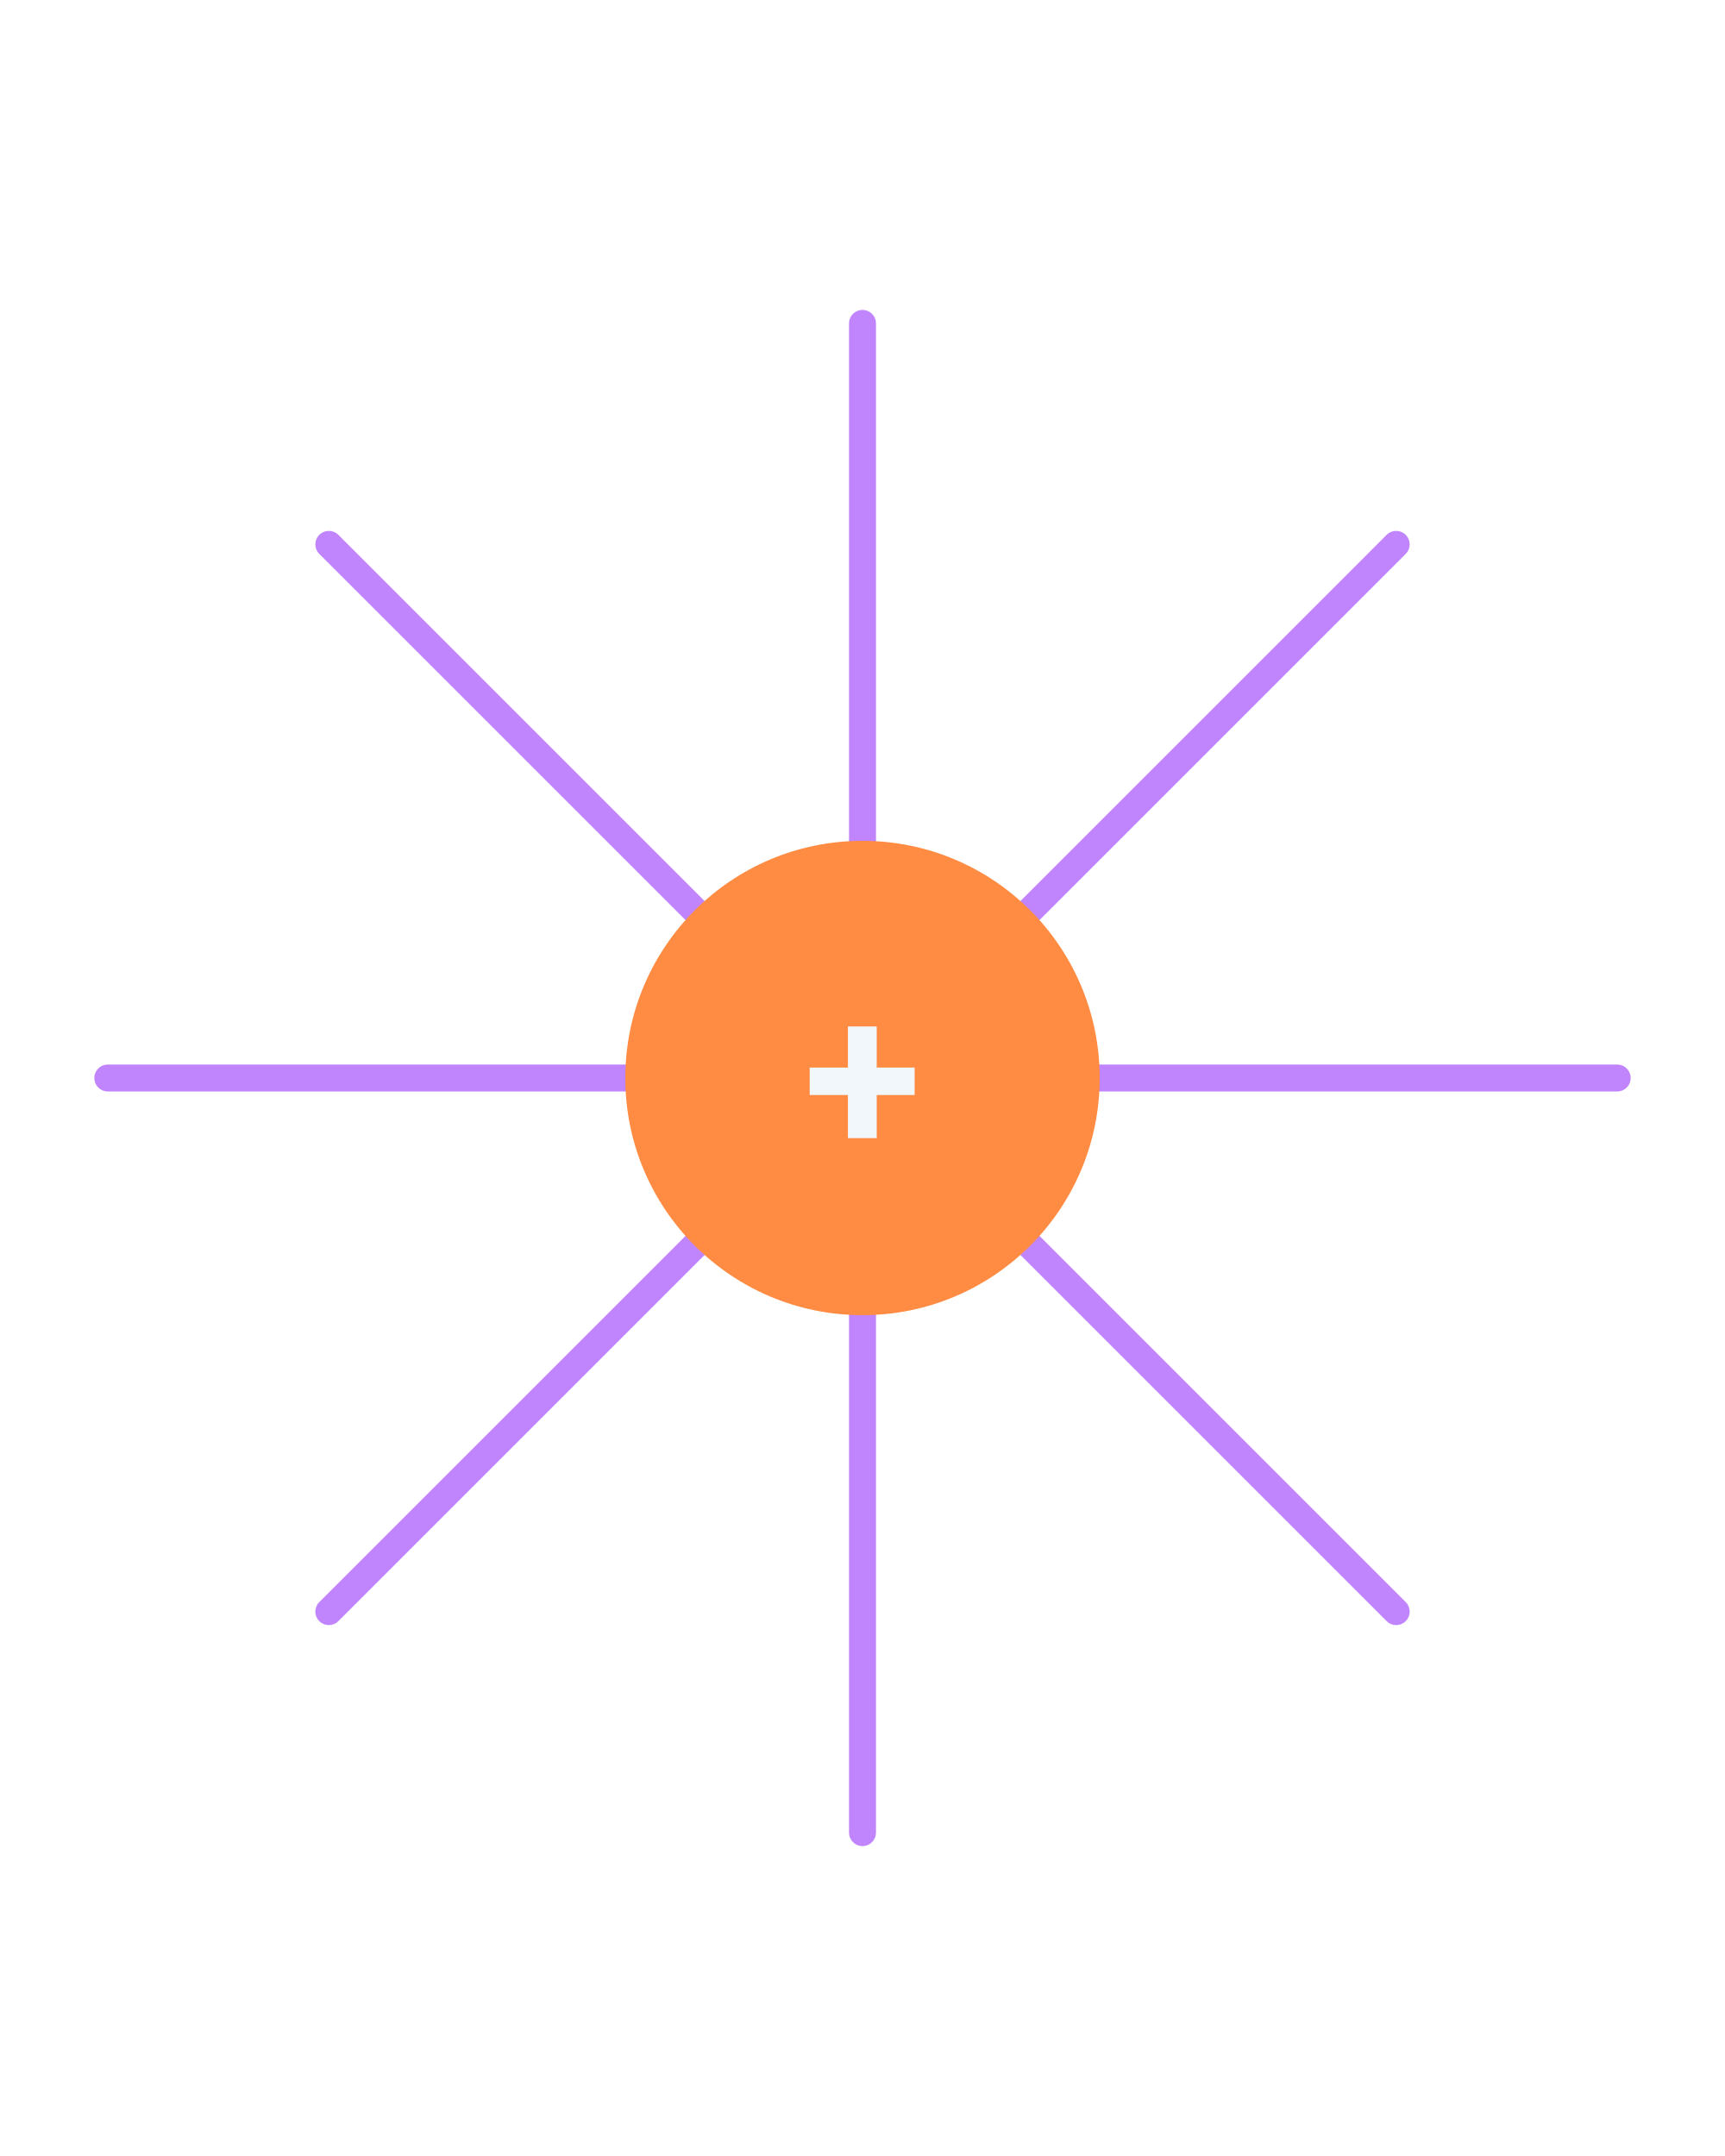
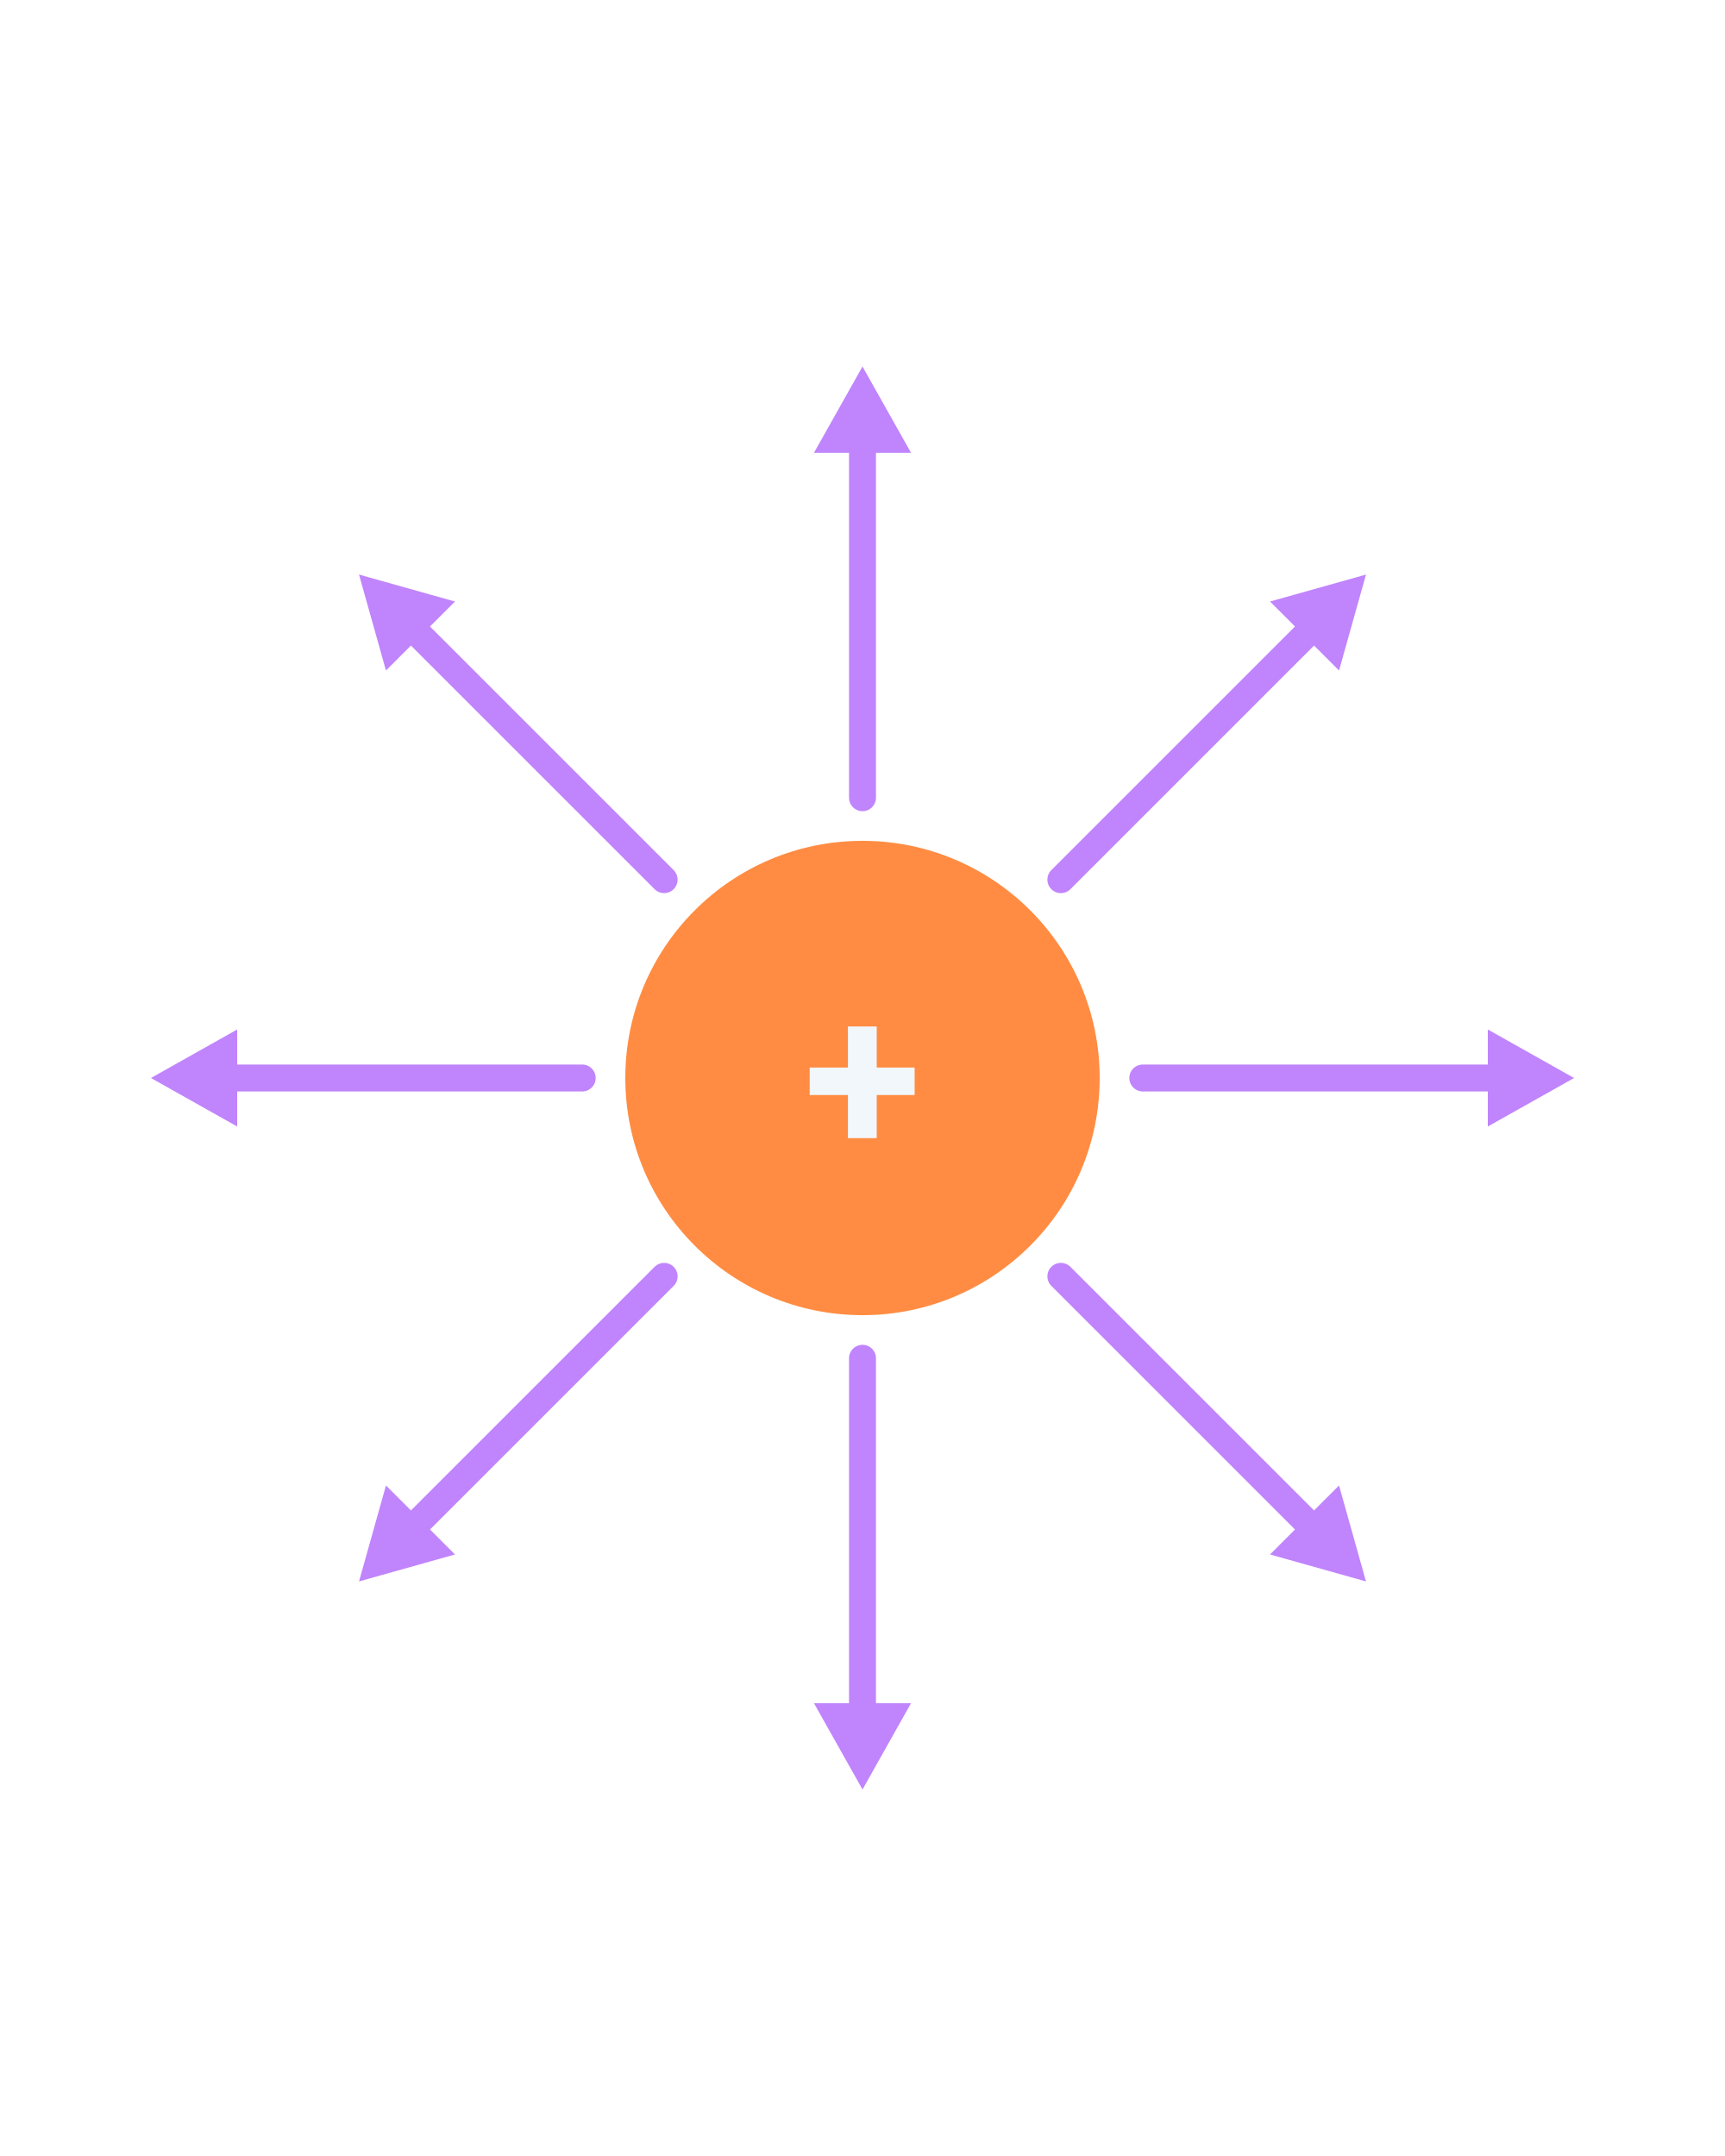
<svg xmlns="http://www.w3.org/2000/svg" viewBox="0 0 160 200">
  <style>
text { font-family: Nunito, -apple-system, 'Segoe UI', Roboto, sans-serif; font-weight: 700; fill: #F2F7FB; }

@keyframes glow { 0%,100% { opacity: .5; } 50% { opacity: 1; } }
.lines { animation: glow 2s ease-in-out infinite; }

</style>
  <g class="lines">
-     <line x1="80" y1="100" x2="150.0" y2="100.0" stroke="#C084FC" stroke-width="2.5" stroke-linecap="round" />
-     <line x1="80" y1="100" x2="129.5" y2="149.5" stroke="#C084FC" stroke-width="2.5" stroke-linecap="round" />
-     <line x1="80" y1="100" x2="80.0" y2="170.0" stroke="#C084FC" stroke-width="2.5" stroke-linecap="round" />
-     <line x1="80" y1="100" x2="30.5" y2="149.5" stroke="#C084FC" stroke-width="2.5" stroke-linecap="round" />
-     <line x1="80" y1="100" x2="10.0" y2="100.0" stroke="#C084FC" stroke-width="2.5" stroke-linecap="round" />
-     <line x1="80" y1="100" x2="30.5" y2="50.5" stroke="#C084FC" stroke-width="2.5" stroke-linecap="round" />
-     <line x1="80" y1="100" x2="80.0" y2="30.0" stroke="#C084FC" stroke-width="2.5" stroke-linecap="round" />
-     <line x1="80" y1="100" x2="129.5" y2="50.5" stroke="#C084FC" stroke-width="2.5" stroke-linecap="round" />
+     <line x1="106.0" y1="100.0" x2="138.0" y2="100.0" stroke="#C084FC" stroke-width="2.5" stroke-linecap="round" />
+     <path d="M 138.0 104.5 L 146.0 100.0 L 138.0 95.5 Z" fill="#C084FC" />
+     <line x1="98.4" y1="118.4" x2="121.0" y2="141.0" stroke="#C084FC" stroke-width="2.5" stroke-linecap="round" />
+     <path d="M 117.8 144.2 L 126.7 146.7 L 124.2 137.8 Z" fill="#C084FC" />
+     <line x1="80.0" y1="126.0" x2="80.0" y2="158.0" stroke="#C084FC" stroke-width="2.5" stroke-linecap="round" />
+     <path d="M 75.5 158.0 L 80.0 166.0 L 84.5 158.0 Z" fill="#C084FC" />
+     <line x1="61.6" y1="118.4" x2="39.0" y2="141.0" stroke="#C084FC" stroke-width="2.5" stroke-linecap="round" />
+     <path d="M 35.8 137.8 L 33.3 146.7 L 42.2 144.2 Z" fill="#C084FC" />
+     <line x1="54.0" y1="100.0" x2="22.0" y2="100.0" stroke="#C084FC" stroke-width="2.5" stroke-linecap="round" />
+     <path d="M 22.0 95.5 L 14.0 100.0 L 22.0 104.5 Z" fill="#C084FC" />
+     <line x1="61.6" y1="81.6" x2="39.0" y2="59.0" stroke="#C084FC" stroke-width="2.5" stroke-linecap="round" />
+     <path d="M 42.2 55.8 L 33.3 53.3 L 35.8 62.2 Z" fill="#C084FC" />
+     <line x1="80.0" y1="74.0" x2="80.0" y2="42.0" stroke="#C084FC" stroke-width="2.5" stroke-linecap="round" />
+     <path d="M 84.5 42.0 L 80.0 34.0 L 75.5 42.0 Z" fill="#C084FC" />
+     <line x1="98.4" y1="81.6" x2="121.0" y2="59.0" stroke="#C084FC" stroke-width="2.5" stroke-linecap="round" />
+     <path d="M 124.2 62.2 L 126.7 53.3 L 117.8 55.8 Z" fill="#C084FC" />
  </g>
  <circle cx="80" cy="100" r="22" fill="#FF8C42" />
  <text x="80" y="107" font-size="20" text-anchor="middle" fill="#1B242A" font-weight="700">+</text>
</svg>
